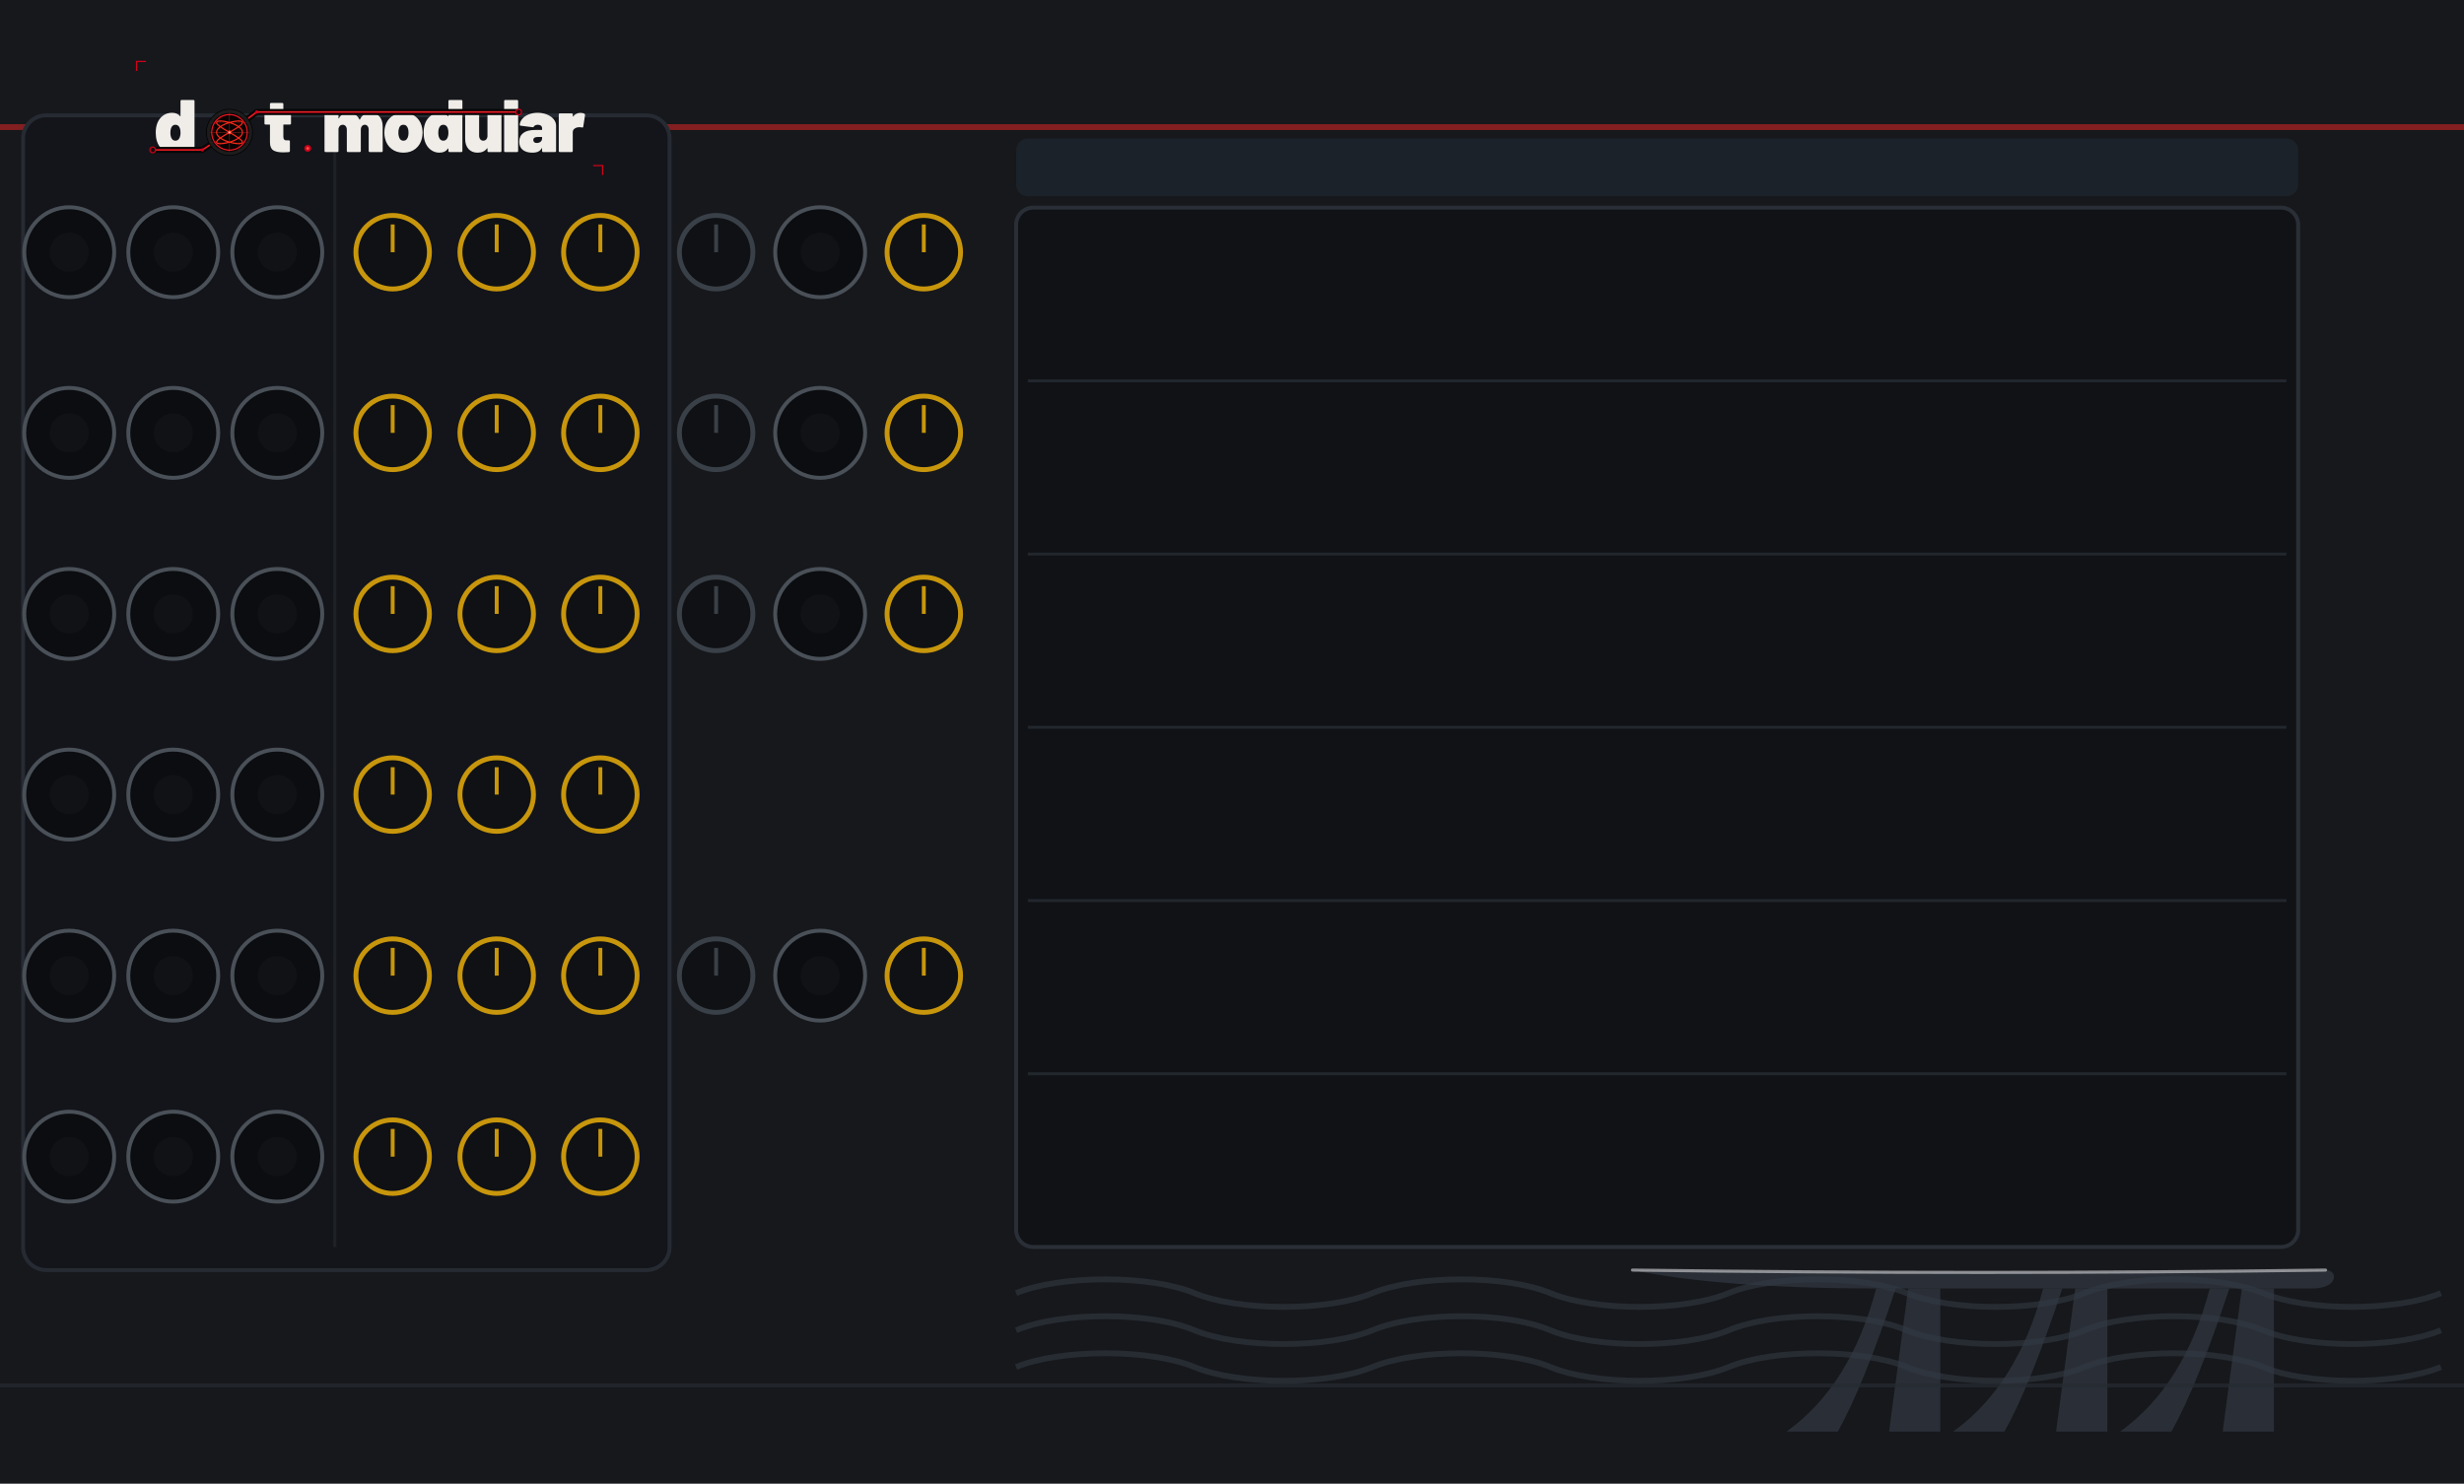
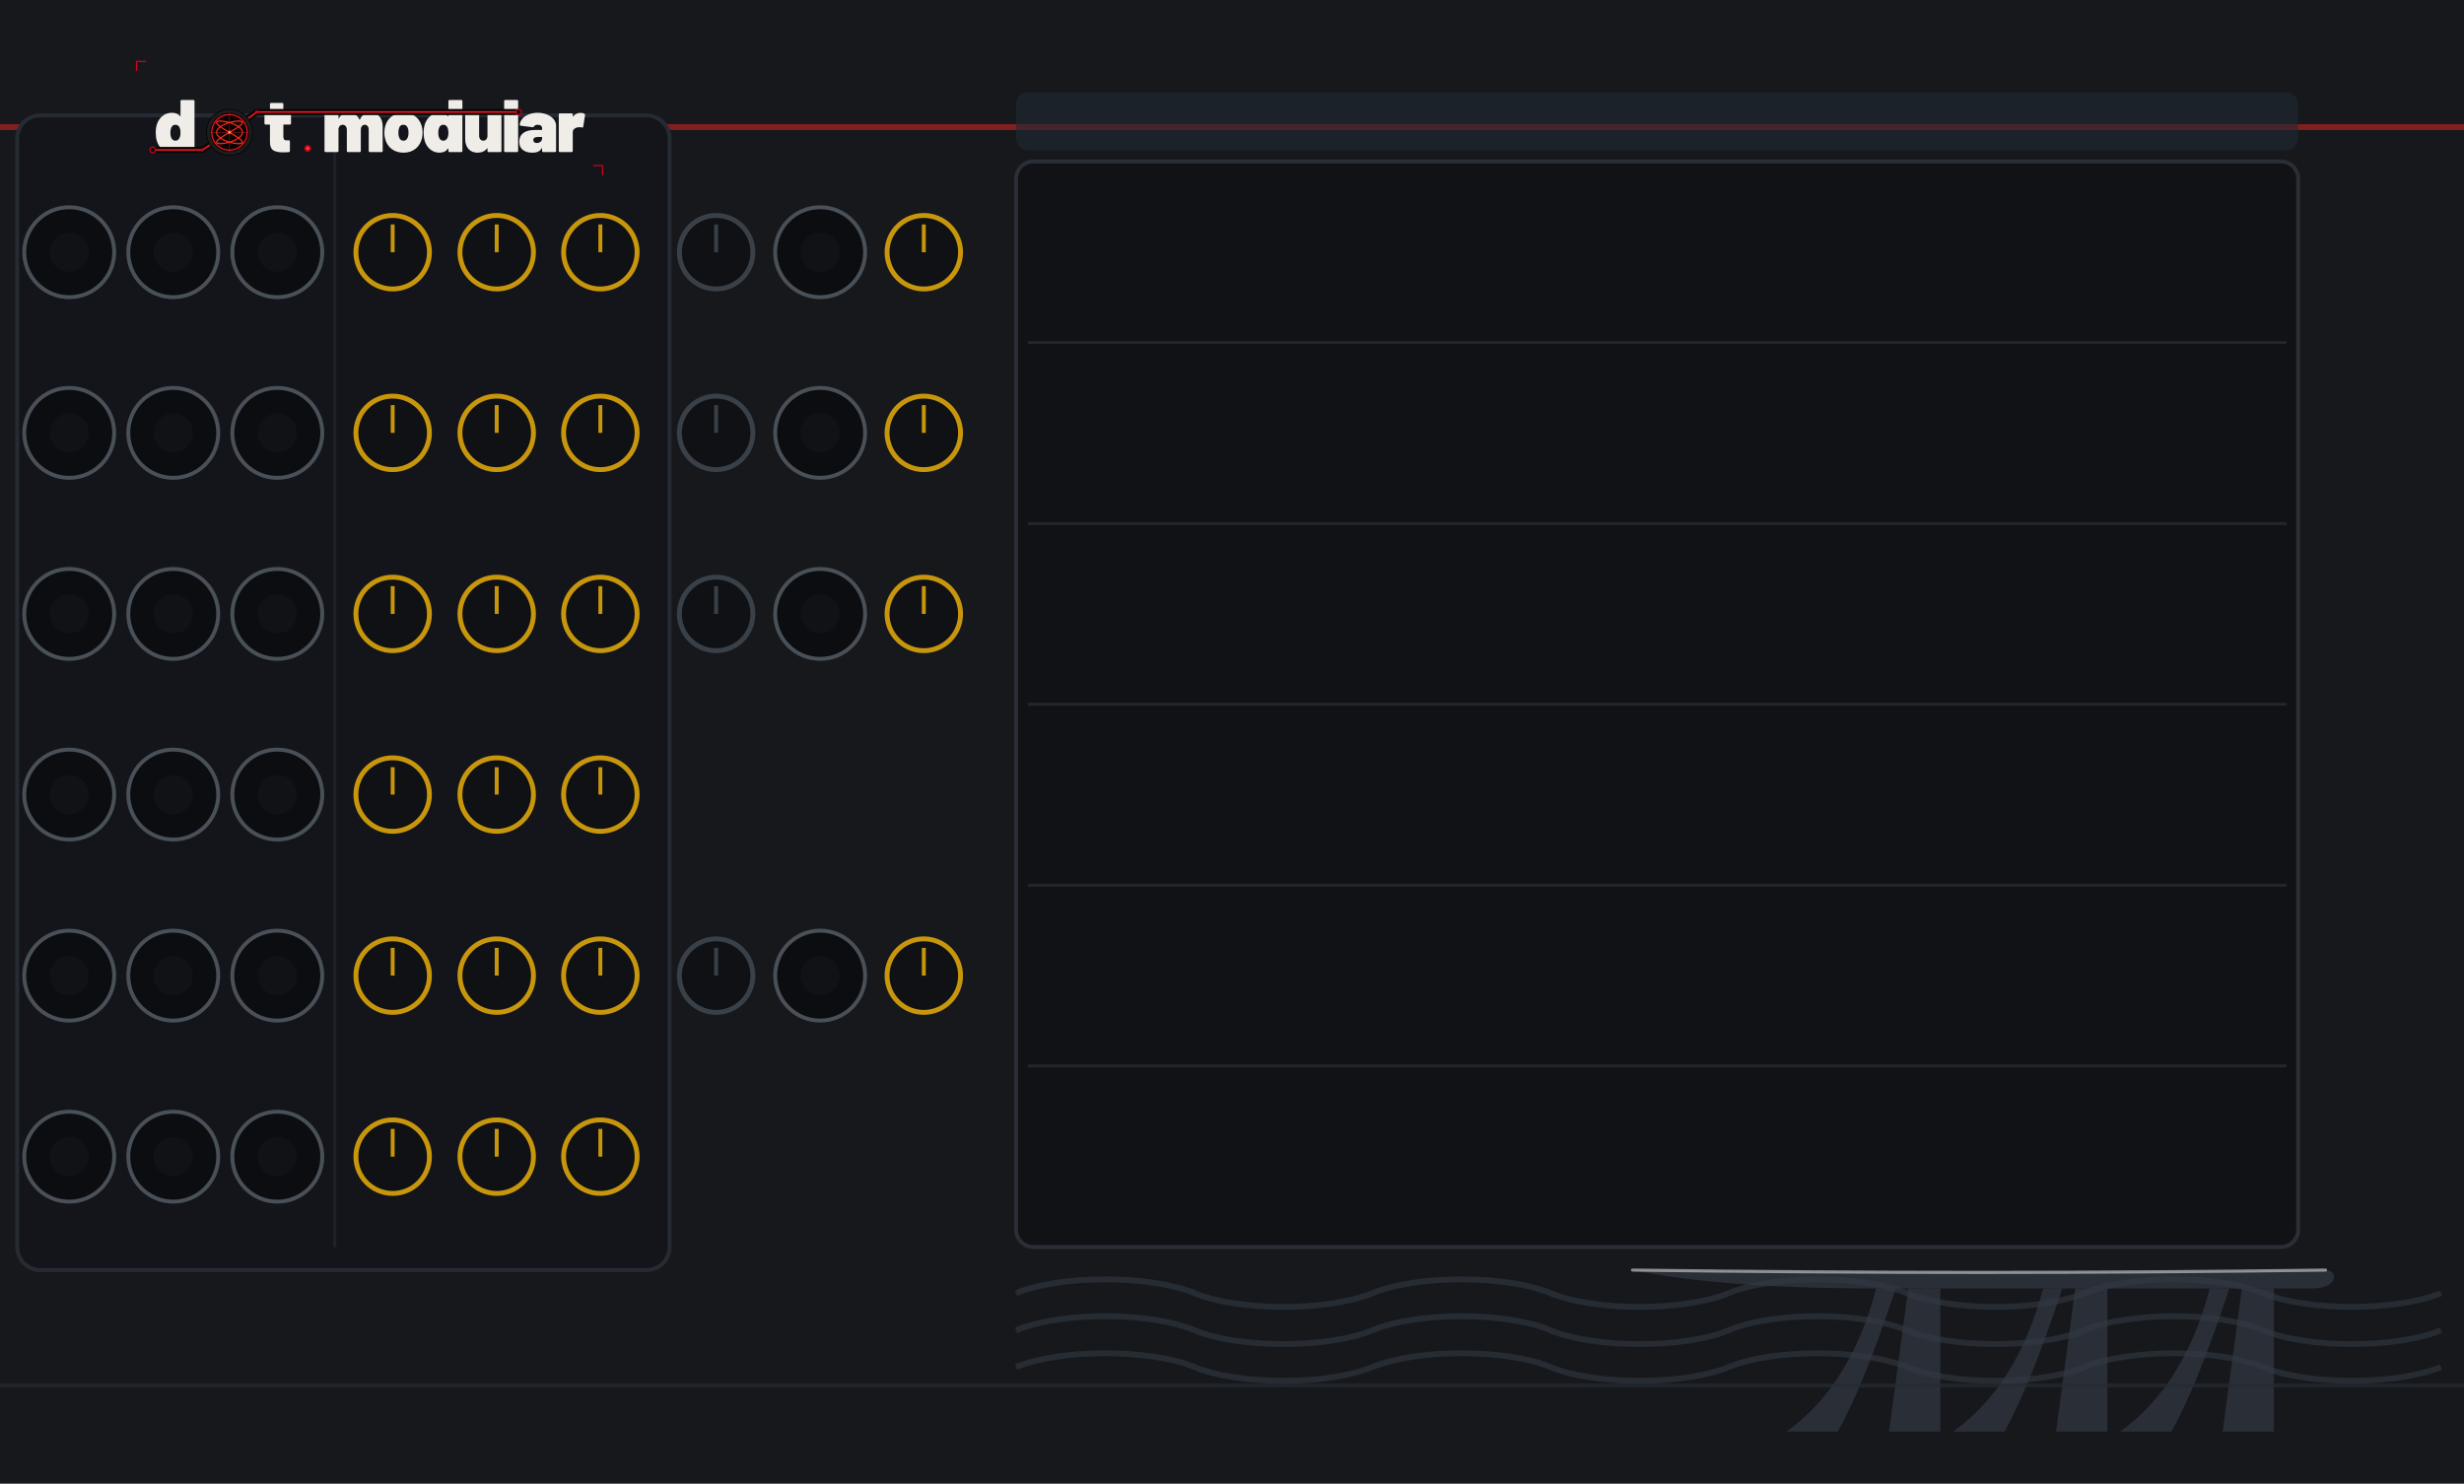
<svg xmlns="http://www.w3.org/2000/svg" width="630.0" height="379.43" viewBox="0 0 630.0 379.43">
  <g>
    <rect width="630.0" height="379.43" fill="#16181c" />
    <path d="M 456.8 366.1 Q 473.2 354.3 479.7 329.5 L 484.7 329.5 Q 476.5 354.3 469.9 366.1 Z" fill="#2e333c" fill-opacity="0.85" />
    <path d="M 499.4 366.1 Q 515.8 354.3 522.4 329.5 L 527.3 329.5 Q 519.1 354.3 512.5 366.1 Z" fill="#2e333c" fill-opacity="0.85" />
    <path d="M 542.1 366.1 Q 558.5 354.3 565.0 329.5 L 570.0 329.5 Q 561.8 354.3 555.2 366.1 Z" fill="#2e333c" fill-opacity="0.85" />
    <polygon points="483.0,366.1 487.9,329.5 496.1,329.5 496.1,366.1" fill="#2e333c" fill-opacity="0.85" />
    <polygon points="525.7,366.1 530.6,329.5 538.8,329.5 538.8,366.1" fill="#2e333c" fill-opacity="0.85" />
    <polygon points="568.3,366.1 573.2,329.5 581.4,329.5 581.4,366.1" fill="#2e333c" fill-opacity="0.85" />
    <path d="M 417.4 324.8 Q 507.6 326.0 594.6 324.8 C 597.9 324.8 597.9 329.5 591.3 329.5 L 479.7 329.5 Q 440.4 329.5 417.4 324.8 Z" fill="#2e333c" fill-opacity="0.85" />
    <path d="M 417.4 324.8 Q 507.6 326.0 594.6 324.8" fill="none" stroke="#d8d8dc" stroke-width="0.8" stroke-opacity="0.595" stroke-linecap="round" />
    <path d="M 259.8 330.7 C 271.2 326.0 294.0 326.0 305.4 330.7 C 316.8 335.4 339.5 335.4 350.9 330.7 C 362.3 326.0 385.1 326.0 396.4 330.7 C 407.8 335.4 430.6 335.4 442.0 330.7 C 453.3 326.0 476.1 326.0 487.5 330.7 C 498.9 335.4 521.6 335.4 533.0 330.7 C 544.4 326.0 567.2 326.0 578.6 330.7 C 589.9 335.4 612.7 335.4 624.1 330.7 " fill="none" stroke="#333944" stroke-width="1.5" stroke-opacity="0.6" />
    <path d="M 259.8 340.2 C 271.2 335.4 294.0 335.4 305.4 340.2 C 316.8 344.9 339.5 344.9 350.9 340.2 C 362.3 335.4 385.1 335.4 396.4 340.2 C 407.8 344.9 430.6 344.9 442.0 340.2 C 453.3 335.4 476.1 335.4 487.5 340.2 C 498.9 344.9 521.6 344.9 533.0 340.2 C 544.4 335.4 567.2 335.4 578.6 340.2 C 589.9 344.9 612.7 344.9 624.1 340.2 " fill="none" stroke="#333944" stroke-width="1.5" stroke-opacity="0.6" />
    <path d="M 259.8 349.6 C 271.2 344.9 294.0 344.9 305.4 349.6 C 316.8 354.3 339.5 354.3 350.9 349.6 C 362.3 344.9 385.1 344.9 396.4 349.6 C 407.8 354.3 430.6 354.3 442.0 349.6 C 453.3 344.9 476.1 344.9 487.5 349.6 C 498.9 354.3 521.6 354.3 533.0 349.6 C 544.4 344.9 567.2 344.9 578.6 349.6 C 589.9 354.3 612.7 354.3 624.1 349.6 " fill="none" stroke="#333944" stroke-width="1.5" stroke-opacity="0.6" />
    <line x1="0" y1="32.5" x2="630.0" y2="32.5" stroke="#dc2626" stroke-width="1.5" stroke-opacity="0.55" />
    <line x1="0" y1="354.3" x2="630.0" y2="354.3" stroke="#262b33" stroke-width="1" stroke-opacity="0.7" />
-     <rect x="5.9" y="29.5" width="165.3" height="295.3" rx="5.9" fill="#13151a" stroke="#262b33" stroke-width="1" />
+     <rect x="4.4" y="29.5" width="166.8" height="295.3" rx="5.9" fill="#13151a" stroke="#262b33" stroke-width="1" />
    <line x1="85.6" y1="35.4" x2="85.6" y2="318.9" stroke="#262b33" stroke-width="0.75" stroke-opacity="0.6" />
-     <rect x="259.8" y="35.4" width="327.8" height="14.8" rx="3.0" fill="#202833" fill-opacity="0.6" />
-     <rect x="259.8" y="53.1" width="327.8" height="265.8" rx="4.4" fill="#101216" stroke="#2a2f37" stroke-width="1" />
-     <line x1="262.8" y1="97.4" x2="584.6" y2="97.4" stroke="#2a2f37" stroke-width="0.75" stroke-opacity="0.7" />
-     <line x1="262.8" y1="141.7" x2="584.6" y2="141.7" stroke="#2a2f37" stroke-width="0.75" stroke-opacity="0.7" />
-     <line x1="262.8" y1="186.0" x2="584.6" y2="186.0" stroke="#2a2f37" stroke-width="0.75" stroke-opacity="0.7" />
-     <line x1="262.8" y1="230.3" x2="584.6" y2="230.3" stroke="#2a2f37" stroke-width="0.75" stroke-opacity="0.7" />
-     <line x1="262.8" y1="274.6" x2="584.6" y2="274.6" stroke="#2a2f37" stroke-width="0.75" stroke-opacity="0.7" />
+     <rect x="259.8" y="23.6" width="327.8" height="14.8" rx="3.0" fill="#202833" fill-opacity="0.6" />
+     <rect x="259.8" y="41.3" width="327.8" height="277.6" rx="4.4" fill="#101216" stroke="#2a2f37" stroke-width="1" />
+     <line x1="262.8" y1="87.6" x2="584.6" y2="87.6" stroke="#2a2f37" stroke-width="0.75" stroke-opacity="0.7" />
+     <line x1="262.8" y1="133.9" x2="584.6" y2="133.9" stroke="#2a2f37" stroke-width="0.75" stroke-opacity="0.7" />
+     <line x1="262.8" y1="180.1" x2="584.6" y2="180.1" stroke="#2a2f37" stroke-width="0.75" stroke-opacity="0.7" />
+     <line x1="262.8" y1="226.4" x2="584.6" y2="226.4" stroke="#2a2f37" stroke-width="0.75" stroke-opacity="0.7" />
+     <line x1="262.8" y1="272.6" x2="584.6" y2="272.6" stroke="#2a2f37" stroke-width="0.75" stroke-opacity="0.7" />
  </g>
  <g>
    <g transform="translate(32.48,13.29) scale(0.17297)">
      <g transform="translate(40.00,148.00) scale(0.11,-0.11)">
        <path d="M370 700H528Q535 700 539.0 696.0Q543 692 543 685V15Q543 8 539.0 4.0Q535 0 528 0H370Q363 0 359.0 4.0Q355 8 355 15V45Q355 48 353.0 49.0Q351 50 349 47Q312 -8 233 -8Q166 -8 112.5 34.5Q59 77 37 150Q22 200 22 262Q22 334 44 390Q68 451 119.0 489.5Q170 528 241 528Q314 528 349 482Q351 480 353.0 480.5Q355 481 355 484V685Q355 692 359.0 696.0Q363 700 370 700ZM355 259Q355 307 339 336Q321 367 287 367Q251 367 234 334Q219 306 219 259Q219 214 234 186Q252 153 287 153Q322 153 340 187Q355 216 355 259Z" fill="#f0ede8" />
      </g>
      <g transform="translate(201.37,148.00) scale(0.11,-0.11)">
        <path d="M358 370H275Q270 370 270 365V208Q270 158 306 158H343Q350 158 354.0 154.0Q358 150 358 143V15Q358 1 343 -1Q304 -4 268 -4Q177 -4 134.0 24.0Q91 52 90 130V365Q90 370 85 370H31Q24 370 20.0 374.0Q16 378 16 385V505Q16 512 20.0 516.0Q24 520 31 520H85Q90 520 90 525V645Q90 652 94.0 656.0Q98 660 105 660H255Q262 660 266.0 656.0Q270 652 270 645V525Q270 520 275 520H358Q365 520 369.0 516.0Q373 512 373 505V385Q373 378 369.0 374.0Q365 370 358 370Z" fill="#f0ede8" />
      </g>
      <g transform="translate(288.27,148.00) scale(0.11,-0.11)">
        <path d="M815 341V15Q815 8 811.0 4.0Q807 0 800 0H642Q635 0 631.0 4.0Q627 8 627 15V300Q627 330 612.5 348.5Q598 367 575 367Q551 367 536.0 348.5Q521 330 521 300V15Q521 8 517.0 4.0Q513 0 506 0H348Q341 0 337.0 4.0Q333 8 333 15V300Q333 330 317.5 348.5Q302 367 277 367Q255 367 240.5 353.5Q226 340 222 317Q221 315 221 311V15Q221 8 217.0 4.0Q213 0 206 0H48Q41 0 37.0 4.0Q33 8 33 15V505Q33 512 37.0 516.0Q41 520 48 520H206Q213 520 217.0 516.0Q221 512 221 505V455Q221 451 223.0 451.0Q225 451 227 454Q265 528 355 528Q406 528 444.5 504.5Q483 481 503 437Q506 432 509 438Q529 483 564.5 505.5Q600 528 648 528Q727 528 771.0 479.0Q815 430 815 341Z" fill="#f0ede8" />
      </g>
      <g transform="translate(377.92,148.00) scale(0.11,-0.11)">
        <path d="M32 181Q22 217 22 261Q22 310 34 350Q58 433 122.5 480.5Q187 528 280 528Q373 528 436.5 480.5Q500 433 524 352Q536 310 536 263Q536 225 528 187Q507 97 441.5 44.5Q376 -8 279 -8Q184 -8 118.5 43.0Q53 94 32 181ZM343 217Q347 236 347 262Q347 285 342 308Q327 367 279 367Q229 367 216 308Q211 291 211 262Q211 236 215 217Q230 153 279 153Q305 153 321.0 170.5Q337 188 343 217Z" fill="#f0ede8" />
      </g>
      <g transform="translate(436.00,148.00) scale(0.11,-0.11)">
        <path d="M370 700H528Q535 700 539.0 696.0Q543 692 543 685V15Q543 8 539.0 4.0Q535 0 528 0H370Q363 0 359.0 4.0Q355 8 355 15V45Q355 48 353.0 49.0Q351 50 349 47Q312 -8 233 -8Q166 -8 112.5 34.5Q59 77 37 150Q22 200 22 262Q22 334 44 390Q68 451 119.0 489.5Q170 528 241 528Q314 528 349 482Q351 480 353.0 480.5Q355 481 355 484V685Q355 692 359.0 696.0Q363 700 370 700ZM355 259Q355 307 339 336Q321 367 287 367Q251 367 234 334Q219 306 219 259Q219 214 234 186Q252 153 287 153Q322 153 340 187Q355 216 355 259Z" fill="#f0ede8" />
      </g>
      <g transform="translate(496.39,148.00) scale(0.11,-0.11)">
        <path d="M346 520H504Q511 520 515.0 516.0Q519 512 519 505V15Q519 8 515.0 4.0Q511 0 504 0H346Q339 0 335.0 4.0Q331 8 331 15V48Q331 51 329.0 52.0Q327 53 325 50Q284 -8 197 -8Q121 -8 76.0 41.5Q31 91 31 179V505Q31 512 35.0 516.0Q39 520 46 520H204Q211 520 215.0 516.0Q219 512 219 505V220Q219 190 234.5 171.5Q250 153 275 153Q297 153 311.5 166.5Q326 180 330 203Q331 205 331 209V505Q331 512 335.0 516.0Q339 520 346 520Z" fill="#f0ede8" />
      </g>
      <g transform="translate(553.81,148.00) scale(0.11,-0.11)">
        <path d="M33 15V685Q33 692 37.0 696.0Q41 700 48 700H206Q213 700 217.0 696.0Q221 692 221 685V15Q221 8 217.0 4.0Q213 0 206 0H48Q41 0 37.0 4.0Q33 8 33 15Z" fill="#f0ede8" />
      </g>
      <g transform="translate(578.45,148.00) scale(0.11,-0.11)">
        <path d="M507 355V15Q507 8 503.0 4.0Q499 0 492 0H334Q327 0 323.0 4.0Q319 8 319 15V50Q319 54 317.5 54.5Q316 55 314 52Q297 21 267.0 6.5Q237 -8 188 -8Q106 -8 59.0 29.5Q12 67 12 139Q12 215 65.5 256.0Q119 297 221 297H314Q319 297 319 302V320Q319 341 303.5 354.0Q288 367 262 367Q244 367 230.0 361.0Q216 355 210 345Q206 338 202.5 335.5Q199 333 193 334L32 354Q18 356 18 366Q22 411 54.0 448.0Q86 485 139.5 506.5Q193 528 259 528Q327 528 384.0 505.0Q441 482 474.0 442.0Q507 402 507 355ZM319 185V198Q319 203 314 203H264Q201 203 201 162Q201 144 212.5 133.0Q224 122 246 122Q278 122 298.5 139.0Q319 156 319 185Z" fill="#f0ede8" />
      </g>
      <g transform="translate(634.55,148.00) scale(0.11,-0.11)">
        <path d="M379 514Q388 509 386 495L362 341Q361 333 356.5 331.0Q352 329 344 331Q326 335 312 335Q297 335 284 332Q258 327 239.5 310.5Q221 294 221 266V15Q221 8 217.0 4.0Q213 0 206 0H48Q41 0 37.0 4.0Q33 8 33 15V505Q33 512 37.0 516.0Q41 520 48 520H206Q213 520 217.0 516.0Q221 512 221 505V481Q221 478 223.0 477.0Q225 476 226 478Q264 527 325 527Q359 527 379 514Z" fill="#f0ede8" />
      </g>
      <path d="M 38.0,144.8 L 111.3,144.8 L 151.4,118.8 L 191.6,88.8 L 578.9,88.8" fill="none" stroke="#070707" stroke-width="9.0" stroke-linecap="round" stroke-linejoin="round" />
      <path d="M 38.0,144.8 L 111.3,144.8 L 151.4,118.8 L 191.6,88.8 L 578.9,88.8" fill="none" stroke="#d4001a" stroke-width="2.60" stroke-linecap="round" stroke-linejoin="round" />
      <path d="M 38.0,144.8 L 111.3,144.8 L 151.4,118.8 L 191.6,88.8 L 578.9,88.8" fill="none" stroke="#ff5533" stroke-width="0.88" stroke-linecap="round" stroke-linejoin="round" opacity="0.7" />
      <circle cx="38.0" cy="144.8" r="4.2" fill="#0d0d0d" stroke="#d4001a" stroke-width="1.76" />
      <circle cx="578.9" cy="88.8" r="4.2" fill="#0d0d0d" stroke="#d4001a" stroke-width="1.76" />
      <circle cx="111.3" cy="144.8" r="2.4" fill="#d4001a" />
      <circle cx="191.6" cy="88.8" r="2.4" fill="#d4001a" />
      <g transform="translate(151.430,118.850)">
        <circle r="34.100" fill="#1c1c1c" stroke="#000000" stroke-width="1.023" />
        <circle r="28.644" fill="#0a0202" />
        <g stroke="#a83020" stroke-width="0.682" opacity="0.9">
          <line x1="-28.644" y1="0" x2="28.644" y2="0" />
          <line x1="0" y1="-28.644" x2="0" y2="28.644" />
        </g>
        <g stroke="#7a2018" stroke-width="0.443" opacity="0.6">
          <line x1="-28.644" y1="-14.322" x2="28.644" y2="-14.322" />
          <line x1="-14.322" y1="-28.644" x2="-14.322" y2="28.644" />
          <line x1="-28.644" y1="14.322" x2="28.644" y2="14.322" />
          <line x1="14.322" y1="-28.644" x2="14.322" y2="28.644" />
        </g>
        <path d="M 19.10,0.00 L 19.01,1.05 L 18.76,2.09 L 18.34,3.13 L 17.76,4.16 L 17.01,5.16 L 16.12,6.15 L 15.09,7.11 L 13.92,8.05 L 12.63,8.95 L 11.22,9.82 L 9.72,10.65 L 8.13,11.44 L 6.47,12.18 L 4.75,12.87 L 2.99,13.52 L 1.20,14.11 L -0.60,14.64 L -2.39,15.12 L -4.17,15.54 L -5.90,15.89 L -7.58,16.18 L -9.20,16.41 L -10.73,16.58 L -12.17,16.68 L -13.50,16.71 L -14.71,16.68 L -15.79,16.58 L -16.73,16.41 L -17.53,16.18 L -18.16,15.89 L -18.64,15.54 L -18.95,15.12 L -19.09,14.64 L -19.06,14.11 L -18.86,13.52 L -18.50,12.87 L -17.97,12.18 L -17.28,11.44 L -16.44,10.65 L -15.45,9.82 L -14.32,8.95 L -13.07,8.05 L -11.70,7.11 L -10.23,6.15 L -8.67,5.16 L -7.03,4.16 L -5.33,3.13 L -3.58,2.09 L -1.80,1.05 L -0.00,0.00 L 1.80,-1.05 L 3.58,-2.09 L 5.33,-3.13 L 7.03,-4.16 L 8.67,-5.16 L 10.23,-6.15 L 11.70,-7.11 L 13.07,-8.05 L 14.32,-8.95 L 15.45,-9.82 L 16.44,-10.65 L 17.28,-11.44 L 17.97,-12.18 L 18.50,-12.87 L 18.86,-13.52 L 19.06,-14.11 L 19.09,-14.64 L 18.95,-15.12 L 18.64,-15.54 L 18.16,-15.89 L 17.53,-16.18 L 16.73,-16.41 L 15.79,-16.58 L 14.71,-16.68 L 13.50,-16.71 L 12.17,-16.68 L 10.73,-16.58 L 9.20,-16.41 L 7.58,-16.18 L 5.90,-15.89 L 4.17,-15.54 L 2.39,-15.12 L 0.60,-14.64 L -1.20,-14.11 L -2.99,-13.52 L -4.75,-12.87 L -6.47,-12.18 L -8.13,-11.44 L -9.72,-10.65 L -11.22,-9.82 L -12.63,-8.95 L -13.92,-8.05 L -15.09,-7.11 L -16.12,-6.15 L -17.01,-5.16 L -17.76,-4.16 L -18.34,-3.13 L -18.76,-2.09 L -19.01,-1.05 L -19.10,-0.00 L -19.01,1.05 L -18.76,2.09 L -18.34,3.13 L -17.76,4.16 L -17.01,5.16 L -16.12,6.15 L -15.09,7.11 L -13.92,8.05 L -12.63,8.95 L -11.22,9.82 L -9.72,10.65 L -8.13,11.44 L -6.47,12.18 L -4.75,12.87 L -2.99,13.52 L -1.20,14.11 L 0.60,14.64 L 2.39,15.12 L 4.17,15.54 L 5.90,15.89 L 7.58,16.18 L 9.20,16.41 L 10.73,16.58 L 12.17,16.68 L 13.50,16.71 L 14.71,16.68 L 15.79,16.58 L 16.73,16.41 L 17.53,16.18 L 18.16,15.89 L 18.64,15.54 L 18.95,15.12 L 19.09,14.64 L 19.06,14.11 L 18.86,13.52 L 18.50,12.87 L 17.97,12.18 L 17.28,11.44 L 16.44,10.65 L 15.45,9.82 L 14.32,8.95 L 13.07,8.05 L 11.70,7.11 L 10.23,6.15 L 8.67,5.16 L 7.03,4.16 L 5.33,3.13 L 3.58,2.09 L 1.80,1.05 L 0.00,0.00 L -1.80,-1.05 L -3.58,-2.09 L -5.33,-3.13 L -7.03,-4.16 L -8.67,-5.16 L -10.23,-6.15 L -11.70,-7.11 L -13.07,-8.05 L -14.32,-8.95 L -15.45,-9.82 L -16.44,-10.65 L -17.28,-11.44 L -17.97,-12.18 L -18.50,-12.87 L -18.86,-13.52 L -19.06,-14.11 L -19.09,-14.64 L -18.95,-15.12 L -18.64,-15.54 L -18.16,-15.89 L -17.53,-16.18 L -16.73,-16.41 L -15.79,-16.58 L -14.71,-16.68 L -13.50,-16.71 L -12.17,-16.68 L -10.73,-16.58 L -9.20,-16.41 L -7.58,-16.18 L -5.90,-15.89 L -4.17,-15.54 L -2.39,-15.12 L -0.60,-14.64 L 1.20,-14.11 L 2.99,-13.52 L 4.75,-12.87 L 6.47,-12.18 L 8.13,-11.44 L 9.72,-10.65 L 11.22,-9.82 L 12.63,-8.95 L 13.92,-8.05 L 15.09,-7.11 L 16.12,-6.15 L 17.01,-5.16 L 17.76,-4.16 L 18.34,-3.13 L 18.76,-2.09 L 19.01,-1.05 L 19.10,-0.00 Z" fill="none" stroke="#ff2a1a" stroke-width="1.705" stroke-linejoin="round" />
        <circle r="26.257" fill="none" stroke="#d4001a" stroke-width="1.876" />
        <circle r="26.257" fill="none" stroke="#ff5533" stroke-width="0.614" opacity="0.7" />
        <circle r="2.899" fill="#ff3322" />
        <circle r="1.364" fill="#ffccbb" />
      </g>
      <circle cx="267.1" cy="142.5" r="5.0" fill="#d4001a" />
      <circle cx="267.1" cy="142.5" r="2.0" fill="#ff5544" />
      <polyline points="14,28 14,14 28,14" fill="none" stroke="#d4001a" stroke-width="1.8" />
      <polyline points="703,182 703,168 689,168" fill="none" stroke="#d4001a" stroke-width="1.8" />
    </g>
  </g>
  <g>
    <circle cx="17.7" cy="64.5" r="11.5" fill="#0b0d10" stroke="#4a5058" stroke-width="1" />
    <circle cx="17.7" cy="64.5" r="5.0" fill="#101216" />
    <circle cx="44.3" cy="64.5" r="11.5" fill="#0b0d10" stroke="#4a5058" stroke-width="1" />
    <circle cx="44.3" cy="64.5" r="5.0" fill="#101216" />
    <circle cx="70.9" cy="64.5" r="11.5" fill="#0b0d10" stroke="#4a5058" stroke-width="1" />
    <circle cx="70.9" cy="64.5" r="5.0" fill="#101216" />
    <circle cx="100.4" cy="64.5" r="9.4" fill="#0f1114" stroke="#c8960c" stroke-width="1.25" />
    <line x1="100.4" y1="64.5" x2="100.4" y2="57.4" stroke="#c8960c" stroke-width="1" />
    <circle cx="127.0" cy="64.5" r="9.4" fill="#0f1114" stroke="#c8960c" stroke-width="1.25" />
    <line x1="127.0" y1="64.5" x2="127.0" y2="57.4" stroke="#c8960c" stroke-width="1" />
    <circle cx="153.5" cy="64.5" r="9.4" fill="#0f1114" stroke="#c8960c" stroke-width="1.25" />
    <line x1="153.5" y1="64.5" x2="153.5" y2="57.4" stroke="#c8960c" stroke-width="1" />
    <circle cx="17.7" cy="110.7" r="11.5" fill="#0b0d10" stroke="#4a5058" stroke-width="1" />
    <circle cx="17.7" cy="110.7" r="5.0" fill="#101216" />
    <circle cx="44.3" cy="110.7" r="11.5" fill="#0b0d10" stroke="#4a5058" stroke-width="1" />
    <circle cx="44.3" cy="110.7" r="5.0" fill="#101216" />
    <circle cx="70.9" cy="110.7" r="11.5" fill="#0b0d10" stroke="#4a5058" stroke-width="1" />
    <circle cx="70.9" cy="110.7" r="5.0" fill="#101216" />
    <circle cx="100.4" cy="110.7" r="9.4" fill="#0f1114" stroke="#c8960c" stroke-width="1.25" />
    <line x1="100.4" y1="110.7" x2="100.4" y2="103.6" stroke="#c8960c" stroke-width="1" />
    <circle cx="127.0" cy="110.7" r="9.4" fill="#0f1114" stroke="#c8960c" stroke-width="1.25" />
    <line x1="127.0" y1="110.7" x2="127.0" y2="103.6" stroke="#c8960c" stroke-width="1" />
    <circle cx="153.5" cy="110.7" r="9.4" fill="#0f1114" stroke="#c8960c" stroke-width="1.25" />
    <line x1="153.5" y1="110.7" x2="153.5" y2="103.6" stroke="#c8960c" stroke-width="1" />
    <circle cx="17.7" cy="157.0" r="11.5" fill="#0b0d10" stroke="#4a5058" stroke-width="1" />
    <circle cx="17.7" cy="157.0" r="5.0" fill="#101216" />
    <circle cx="44.3" cy="157.0" r="11.5" fill="#0b0d10" stroke="#4a5058" stroke-width="1" />
    <circle cx="44.3" cy="157.0" r="5.0" fill="#101216" />
    <circle cx="70.9" cy="157.0" r="11.5" fill="#0b0d10" stroke="#4a5058" stroke-width="1" />
    <circle cx="70.9" cy="157.0" r="5.0" fill="#101216" />
    <circle cx="100.4" cy="157.0" r="9.4" fill="#0f1114" stroke="#c8960c" stroke-width="1.25" />
    <line x1="100.4" y1="157.0" x2="100.4" y2="149.9" stroke="#c8960c" stroke-width="1" />
    <circle cx="127.0" cy="157.0" r="9.4" fill="#0f1114" stroke="#c8960c" stroke-width="1.25" />
    <line x1="127.0" y1="157.0" x2="127.0" y2="149.9" stroke="#c8960c" stroke-width="1" />
    <circle cx="153.5" cy="157.0" r="9.4" fill="#0f1114" stroke="#c8960c" stroke-width="1.25" />
    <line x1="153.5" y1="157.0" x2="153.5" y2="149.9" stroke="#c8960c" stroke-width="1" />
    <circle cx="17.7" cy="203.2" r="11.5" fill="#0b0d10" stroke="#4a5058" stroke-width="1" />
    <circle cx="17.7" cy="203.2" r="5.0" fill="#101216" />
    <circle cx="44.3" cy="203.2" r="11.5" fill="#0b0d10" stroke="#4a5058" stroke-width="1" />
    <circle cx="44.3" cy="203.2" r="5.0" fill="#101216" />
    <circle cx="70.9" cy="203.2" r="11.5" fill="#0b0d10" stroke="#4a5058" stroke-width="1" />
    <circle cx="70.9" cy="203.2" r="5.0" fill="#101216" />
    <circle cx="100.4" cy="203.2" r="9.4" fill="#0f1114" stroke="#c8960c" stroke-width="1.25" />
    <line x1="100.4" y1="203.2" x2="100.4" y2="196.2" stroke="#c8960c" stroke-width="1" />
    <circle cx="127.0" cy="203.2" r="9.4" fill="#0f1114" stroke="#c8960c" stroke-width="1.25" />
    <line x1="127.0" y1="203.2" x2="127.0" y2="196.2" stroke="#c8960c" stroke-width="1" />
    <circle cx="153.5" cy="203.2" r="9.4" fill="#0f1114" stroke="#c8960c" stroke-width="1.25" />
    <line x1="153.5" y1="203.2" x2="153.5" y2="196.2" stroke="#c8960c" stroke-width="1" />
    <circle cx="17.7" cy="249.5" r="11.5" fill="#0b0d10" stroke="#4a5058" stroke-width="1" />
    <circle cx="17.7" cy="249.5" r="5.0" fill="#101216" />
    <circle cx="44.3" cy="249.5" r="11.5" fill="#0b0d10" stroke="#4a5058" stroke-width="1" />
    <circle cx="44.3" cy="249.5" r="5.0" fill="#101216" />
    <circle cx="70.9" cy="249.5" r="11.5" fill="#0b0d10" stroke="#4a5058" stroke-width="1" />
    <circle cx="70.9" cy="249.5" r="5.0" fill="#101216" />
    <circle cx="100.4" cy="249.5" r="9.4" fill="#0f1114" stroke="#c8960c" stroke-width="1.25" />
    <line x1="100.4" y1="249.5" x2="100.4" y2="242.4" stroke="#c8960c" stroke-width="1" />
    <circle cx="127.0" cy="249.5" r="9.4" fill="#0f1114" stroke="#c8960c" stroke-width="1.25" />
    <line x1="127.0" y1="249.5" x2="127.0" y2="242.4" stroke="#c8960c" stroke-width="1" />
    <circle cx="153.5" cy="249.5" r="9.4" fill="#0f1114" stroke="#c8960c" stroke-width="1.25" />
    <line x1="153.5" y1="249.5" x2="153.5" y2="242.4" stroke="#c8960c" stroke-width="1" />
    <circle cx="17.7" cy="295.8" r="11.5" fill="#0b0d10" stroke="#4a5058" stroke-width="1" />
    <circle cx="17.7" cy="295.8" r="5.0" fill="#101216" />
    <circle cx="44.3" cy="295.8" r="11.5" fill="#0b0d10" stroke="#4a5058" stroke-width="1" />
    <circle cx="44.3" cy="295.8" r="5.0" fill="#101216" />
    <circle cx="70.9" cy="295.8" r="11.5" fill="#0b0d10" stroke="#4a5058" stroke-width="1" />
    <circle cx="70.9" cy="295.8" r="5.0" fill="#101216" />
    <circle cx="100.4" cy="295.8" r="9.4" fill="#0f1114" stroke="#c8960c" stroke-width="1.25" />
    <line x1="100.4" y1="295.8" x2="100.4" y2="288.7" stroke="#c8960c" stroke-width="1" />
    <circle cx="127.0" cy="295.8" r="9.4" fill="#0f1114" stroke="#c8960c" stroke-width="1.25" />
    <line x1="127.0" y1="295.8" x2="127.0" y2="288.7" stroke="#c8960c" stroke-width="1" />
    <circle cx="153.5" cy="295.8" r="9.4" fill="#0f1114" stroke="#c8960c" stroke-width="1.25" />
    <line x1="153.5" y1="295.8" x2="153.5" y2="288.7" stroke="#c8960c" stroke-width="1" />
    <circle cx="183.1" cy="64.5" r="9.4" fill="#0f1114" stroke="#3a4048" stroke-width="1.25" />
    <line x1="183.1" y1="64.5" x2="183.1" y2="57.4" stroke="#3a4048" stroke-width="1" />
    <circle cx="209.7" cy="64.5" r="11.5" fill="#0b0d10" stroke="#4a5058" stroke-width="1" />
    <circle cx="209.7" cy="64.5" r="5.0" fill="#101216" />
    <circle cx="236.2" cy="64.5" r="9.4" fill="#0f1114" stroke="#c8960c" stroke-width="1.25" />
    <line x1="236.2" y1="64.5" x2="236.2" y2="57.4" stroke="#c8960c" stroke-width="1" />
    <circle cx="183.1" cy="110.7" r="9.4" fill="#0f1114" stroke="#3a4048" stroke-width="1.25" />
    <line x1="183.1" y1="110.7" x2="183.1" y2="103.6" stroke="#3a4048" stroke-width="1" />
    <circle cx="209.7" cy="110.7" r="11.5" fill="#0b0d10" stroke="#4a5058" stroke-width="1" />
    <circle cx="209.7" cy="110.7" r="5.0" fill="#101216" />
    <circle cx="236.2" cy="110.7" r="9.4" fill="#0f1114" stroke="#c8960c" stroke-width="1.25" />
    <line x1="236.2" y1="110.7" x2="236.2" y2="103.6" stroke="#c8960c" stroke-width="1" />
    <circle cx="183.1" cy="157.0" r="9.4" fill="#0f1114" stroke="#3a4048" stroke-width="1.25" />
    <line x1="183.1" y1="157.0" x2="183.1" y2="149.9" stroke="#3a4048" stroke-width="1" />
    <circle cx="209.7" cy="157.0" r="11.5" fill="#0b0d10" stroke="#4a5058" stroke-width="1" />
    <circle cx="209.7" cy="157.0" r="5.0" fill="#101216" />
    <circle cx="236.2" cy="157.0" r="9.4" fill="#0f1114" stroke="#c8960c" stroke-width="1.25" />
    <line x1="236.2" y1="157.0" x2="236.2" y2="149.9" stroke="#c8960c" stroke-width="1" />
    <circle cx="183.1" cy="249.5" r="9.4" fill="#0f1114" stroke="#3a4048" stroke-width="1.25" />
    <line x1="183.1" y1="249.5" x2="183.1" y2="242.4" stroke="#3a4048" stroke-width="1" />
    <circle cx="209.7" cy="249.5" r="11.5" fill="#0b0d10" stroke="#4a5058" stroke-width="1" />
    <circle cx="209.7" cy="249.5" r="5.0" fill="#101216" />
    <circle cx="236.2" cy="249.5" r="9.4" fill="#0f1114" stroke="#c8960c" stroke-width="1.25" />
    <line x1="236.2" y1="249.5" x2="236.2" y2="242.4" stroke="#c8960c" stroke-width="1" />
  </g>
  <g>
    <circle id="input_0" cx="17.72" cy="64.47" r="0.5" fill="none" stroke="none" />
    <circle id="input_1" cx="44.29" cy="64.47" r="0.5" fill="none" stroke="none" />
    <circle id="input_2" cx="70.87" cy="64.47" r="0.5" fill="none" stroke="none" />
    <circle id="param_21" cx="100.39" cy="64.47" r="0.5" fill="none" stroke="none" />
    <circle id="param_22" cx="126.97" cy="64.47" r="0.5" fill="none" stroke="none" />
    <circle id="param_23" cx="153.54" cy="64.47" r="0.5" fill="none" stroke="none" />
    <circle id="input_3" cx="17.72" cy="110.73" r="0.5" fill="none" stroke="none" />
    <circle id="input_4" cx="44.29" cy="110.73" r="0.5" fill="none" stroke="none" />
    <circle id="input_5" cx="70.87" cy="110.73" r="0.5" fill="none" stroke="none" />
    <circle id="param_24" cx="100.39" cy="110.73" r="0.5" fill="none" stroke="none" />
    <circle id="param_25" cx="126.97" cy="110.73" r="0.5" fill="none" stroke="none" />
    <circle id="param_26" cx="153.54" cy="110.73" r="0.5" fill="none" stroke="none" />
    <circle id="input_6" cx="17.72" cy="156.99" r="0.5" fill="none" stroke="none" />
    <circle id="input_7" cx="44.29" cy="156.99" r="0.5" fill="none" stroke="none" />
    <circle id="input_8" cx="70.87" cy="156.99" r="0.5" fill="none" stroke="none" />
    <circle id="param_27" cx="100.39" cy="156.99" r="0.5" fill="none" stroke="none" />
    <circle id="param_28" cx="126.97" cy="156.99" r="0.5" fill="none" stroke="none" />
    <circle id="param_29" cx="153.54" cy="156.99" r="0.5" fill="none" stroke="none" />
    <circle id="input_9" cx="17.72" cy="203.25" r="0.5" fill="none" stroke="none" />
    <circle id="input_10" cx="44.29" cy="203.25" r="0.5" fill="none" stroke="none" />
    <circle id="input_11" cx="70.87" cy="203.25" r="0.5" fill="none" stroke="none" />
    <circle id="param_30" cx="100.39" cy="203.25" r="0.5" fill="none" stroke="none" />
    <circle id="param_31" cx="126.97" cy="203.25" r="0.5" fill="none" stroke="none" />
    <circle id="param_32" cx="153.54" cy="203.25" r="0.5" fill="none" stroke="none" />
    <circle id="input_12" cx="17.72" cy="249.51" r="0.5" fill="none" stroke="none" />
    <circle id="input_13" cx="44.29" cy="249.51" r="0.5" fill="none" stroke="none" />
    <circle id="input_14" cx="70.87" cy="249.51" r="0.5" fill="none" stroke="none" />
    <circle id="param_33" cx="100.39" cy="249.51" r="0.5" fill="none" stroke="none" />
    <circle id="param_34" cx="126.97" cy="249.51" r="0.5" fill="none" stroke="none" />
    <circle id="param_35" cx="153.54" cy="249.51" r="0.5" fill="none" stroke="none" />
    <circle id="input_15" cx="17.72" cy="295.77" r="0.5" fill="none" stroke="none" />
    <circle id="input_16" cx="44.29" cy="295.77" r="0.5" fill="none" stroke="none" />
    <circle id="input_17" cx="70.87" cy="295.77" r="0.5" fill="none" stroke="none" />
    <circle id="param_36" cx="100.39" cy="295.77" r="0.5" fill="none" stroke="none" />
    <circle id="param_37" cx="126.97" cy="295.77" r="0.5" fill="none" stroke="none" />
    <circle id="param_38" cx="153.54" cy="295.77" r="0.5" fill="none" stroke="none" />
    <circle id="param_18" cx="183.07" cy="64.47" r="0.5" fill="none" stroke="none" />
    <circle id="input_18" cx="209.65" cy="64.47" r="0.5" fill="none" stroke="none" />
    <circle id="param_39" cx="236.22" cy="64.47" r="0.5" fill="none" stroke="none" />
    <circle id="param_19" cx="183.07" cy="110.73" r="0.5" fill="none" stroke="none" />
    <circle id="input_19" cx="209.65" cy="110.73" r="0.5" fill="none" stroke="none" />
    <circle id="param_40" cx="236.22" cy="110.73" r="0.5" fill="none" stroke="none" />
    <circle id="param_20" cx="183.07" cy="156.99" r="0.5" fill="none" stroke="none" />
    <circle id="input_20" cx="209.65" cy="156.99" r="0.5" fill="none" stroke="none" />
    <circle id="param_41" cx="236.22" cy="156.99" r="0.5" fill="none" stroke="none" />
    <circle id="param_21" cx="183.07" cy="249.51" r="0.5" fill="none" stroke="none" />
    <circle id="input_21" cx="209.65" cy="249.51" r="0.5" fill="none" stroke="none" />
    <circle id="param_42" cx="236.22" cy="249.51" r="0.5" fill="none" stroke="none" />
  </g>
</svg>
